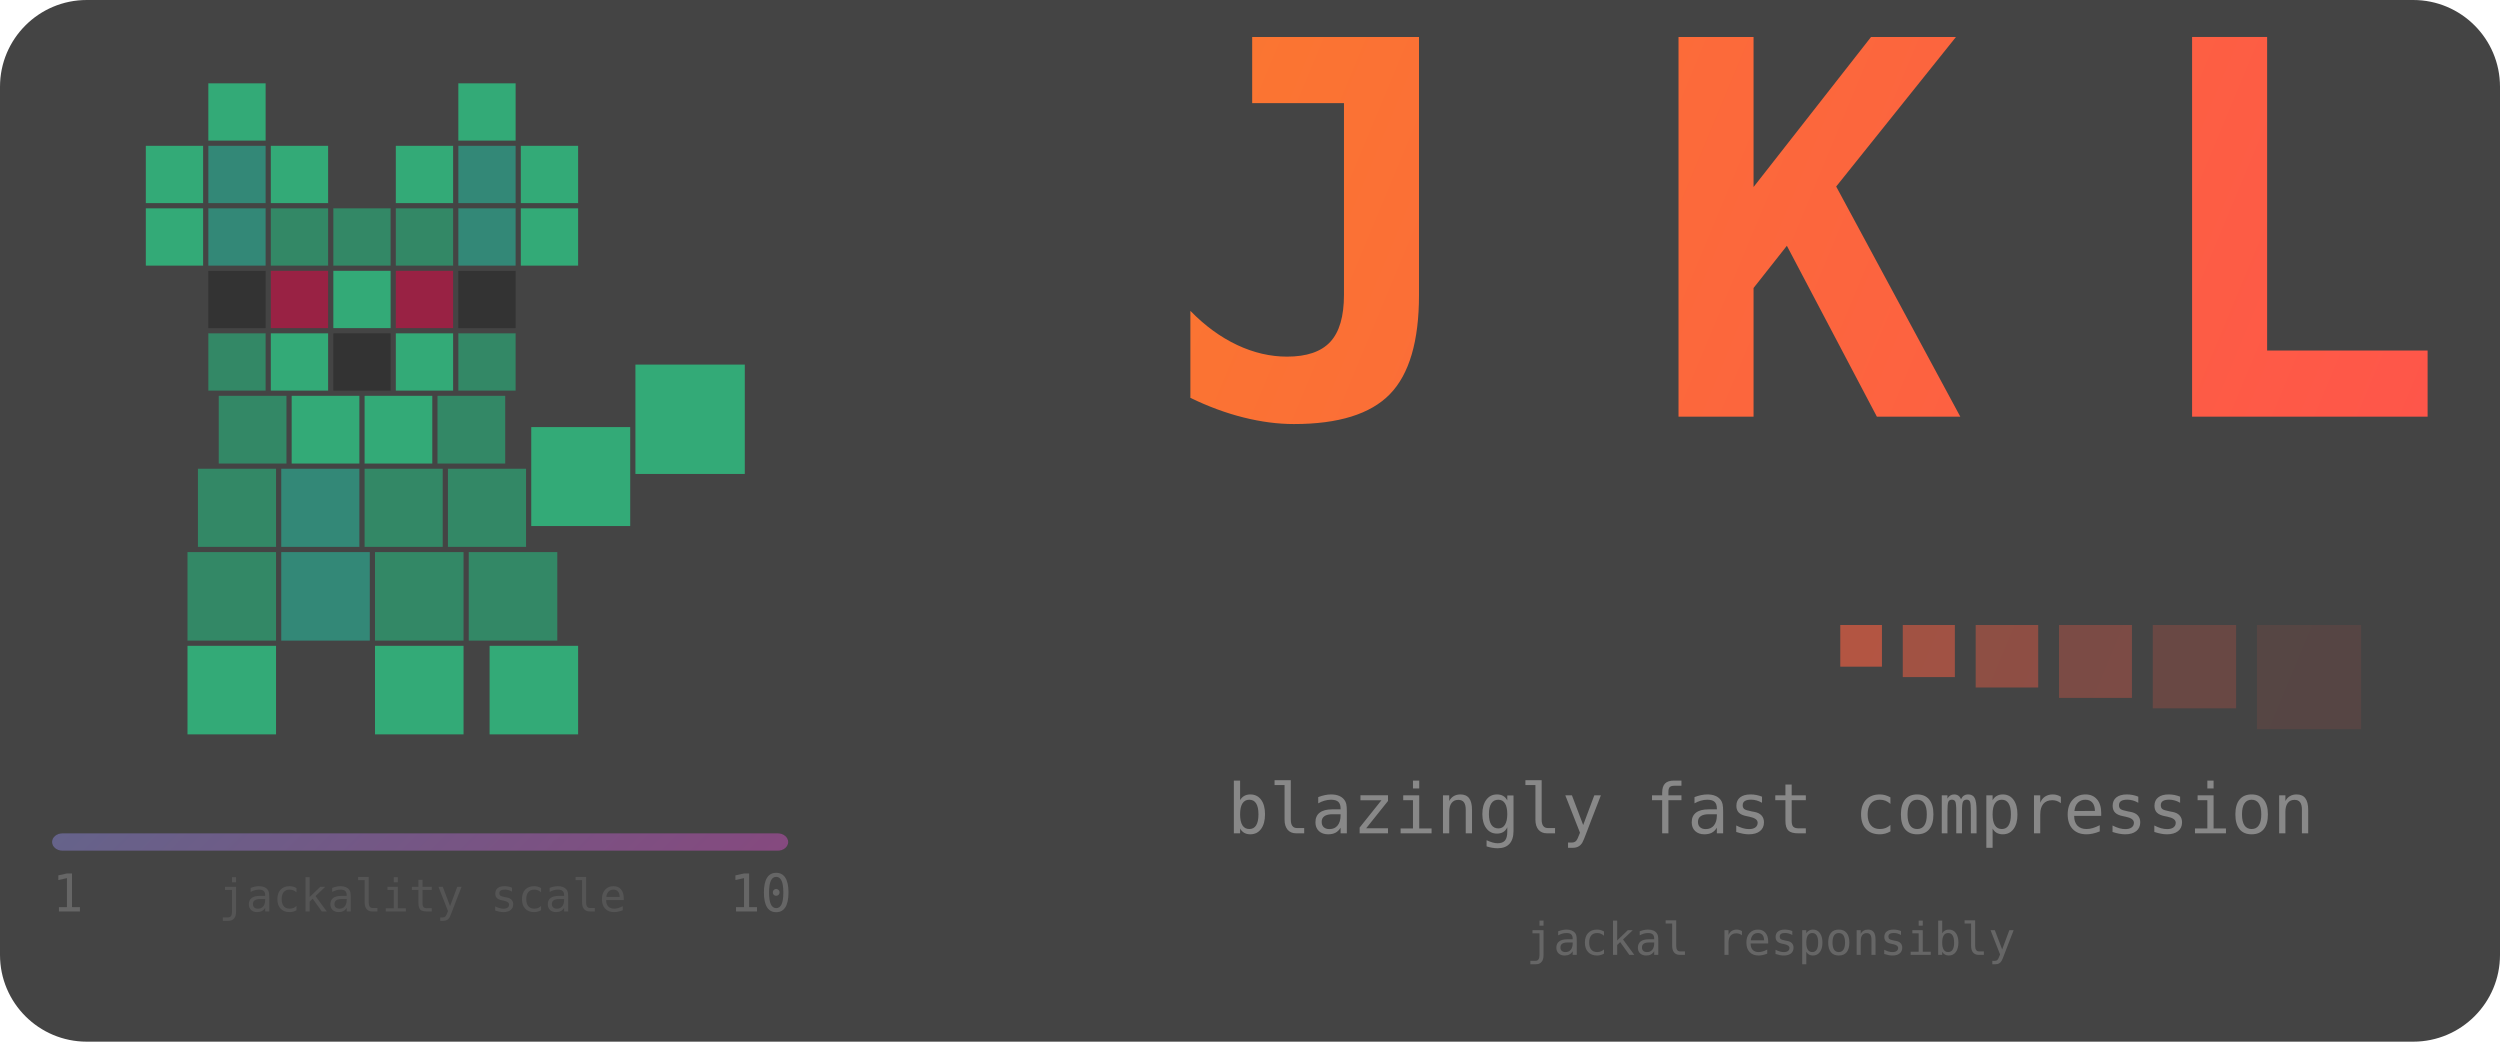
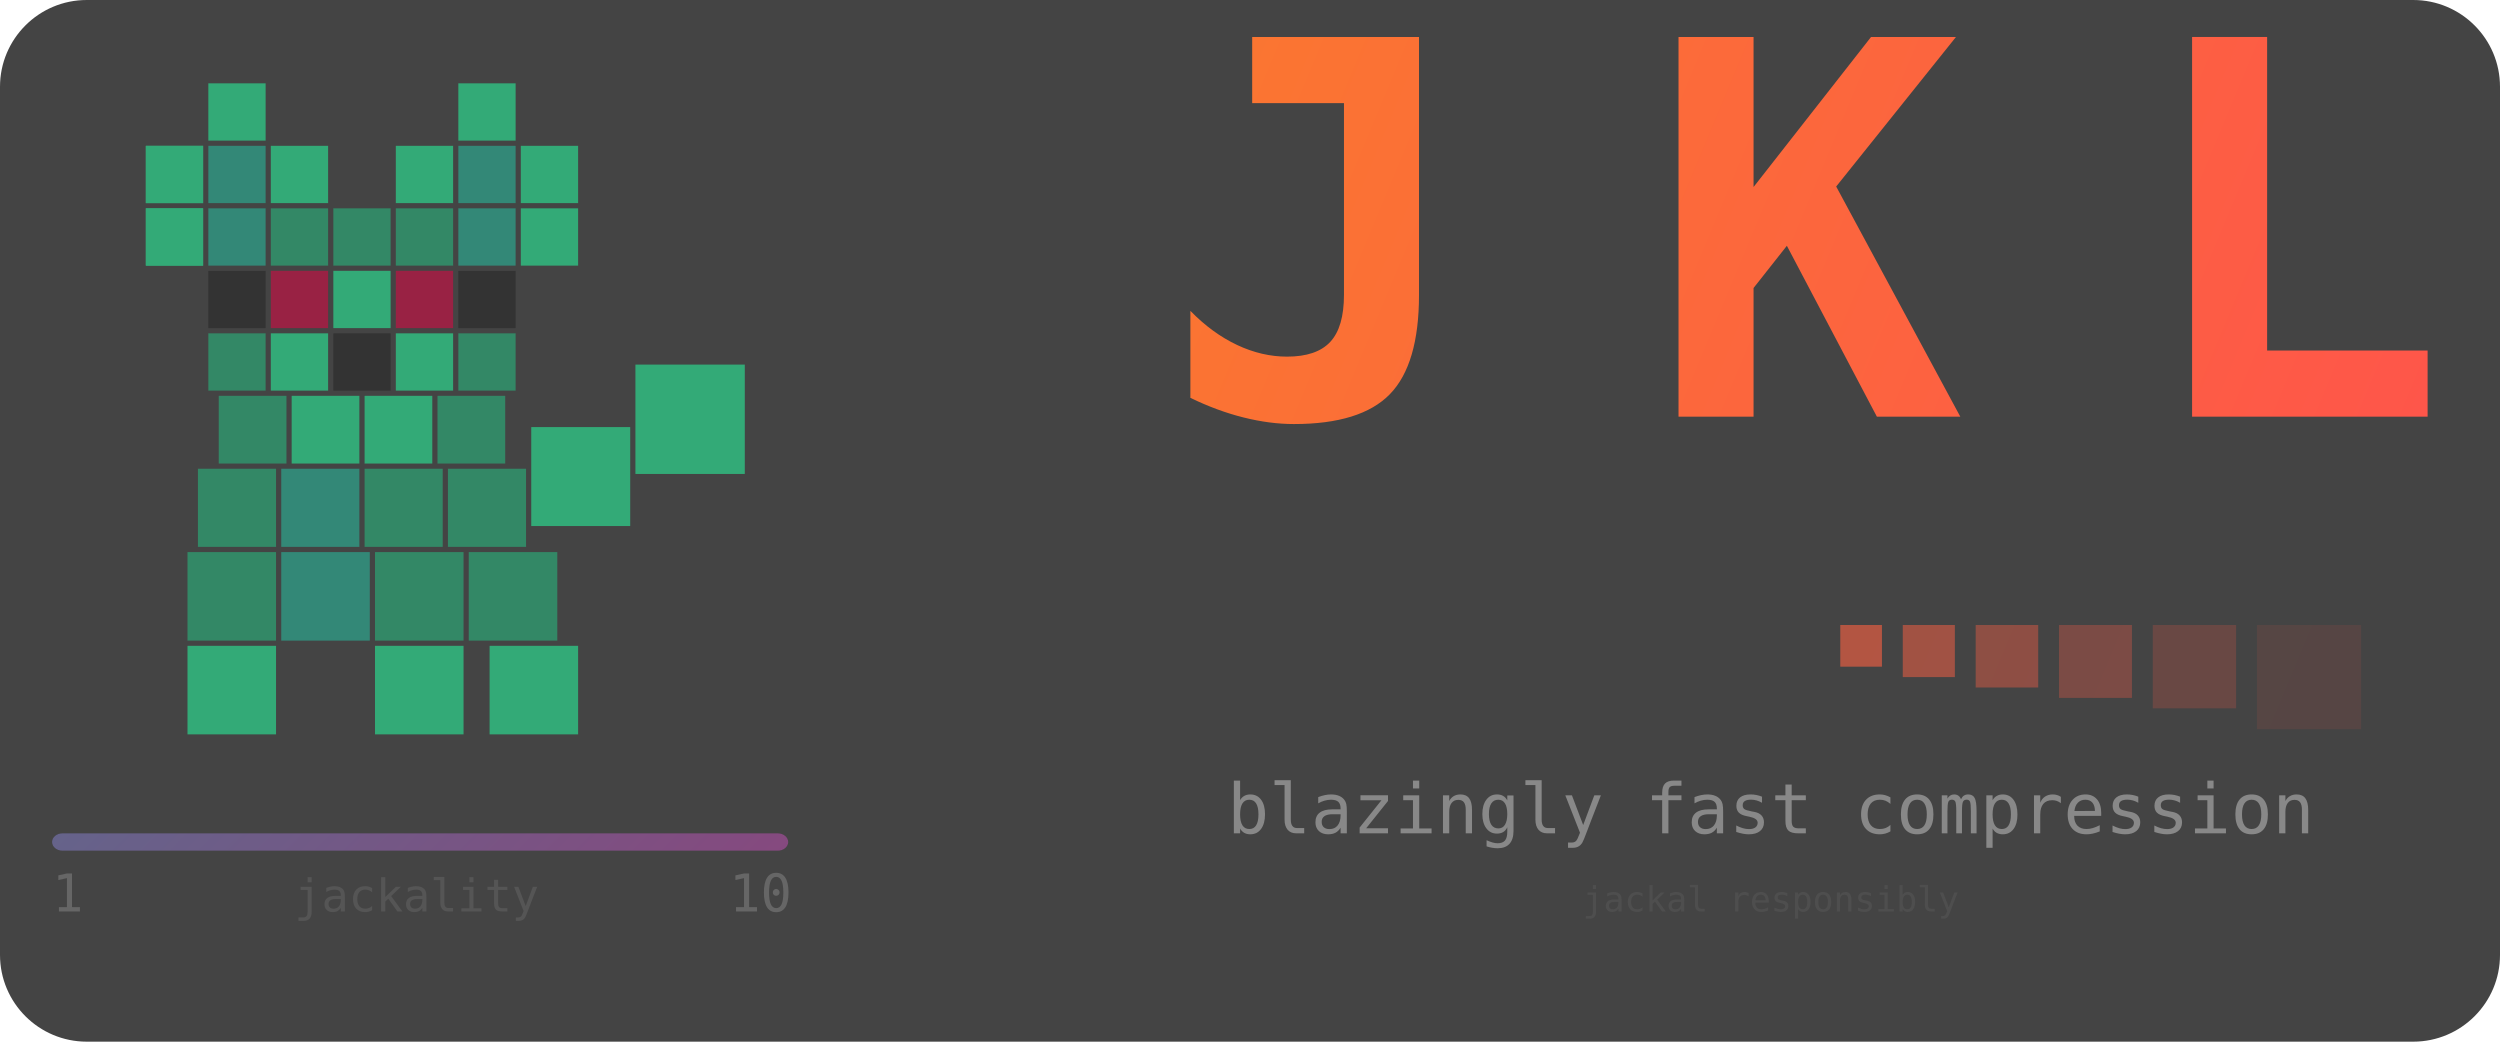
<svg xmlns="http://www.w3.org/2000/svg" viewBox="0 0 1440 600" fill="none">
  <defs>
    <linearGradient id="g1" x1="0" y1="0" x2="600" y2="600" gradientUnits="userSpaceOnUse">
      <stop offset="0%" stop-color="#4bd1fe" />
      <stop offset="100%" stop-color="#ff41bd" />
    </linearGradient>
    <linearGradient id="g2" x1="0" y1="0" x2="1440" y2="600" gradientUnits="userSpaceOnUse">
      <stop offset="0%" stop-color="#f7931a" />
      <stop offset="100%" stop-color="#ff4e50" />
    </linearGradient>
  </defs>
  <rect width="1440" height="600" rx="50" fill="#444" />
  <rect x="84" y="84" width="33" height="33" fill="#3a7" />
+   <rect x="84" y="84" width="33" height="33" fill="#3a7" />
+   <rect x="84" y="120" width="33" height="33" fill="#3a7" />
  <rect x="84" y="120" width="33" height="33" fill="#3a7" />
  <rect x="120" y="48" width="33" height="33" fill="#3a7" />
  <rect x="156" y="84" width="33" height="33" fill="#3a7" />
  <rect x="120" y="84" width="33" height="33" fill="#387" />
  <rect x="120" y="120" width="33" height="33" fill="#387" />
  <rect x="264" y="48" width="33" height="33" fill="#3a7" />
  <rect x="228" y="84" width="33" height="33" fill="#3a7" />
  <rect x="264" y="84" width="33" height="33" fill="#387" />
  <rect x="264" y="120" width="33" height="33" fill="#387" />
  <rect x="300" y="84" width="33" height="33" fill="#3a7" />
  <rect x="300" y="120" width="33" height="33" fill="#3a7" />
  <rect x="120" y="192" width="33" height="33" fill="#386" />
  <rect x="120" y="156" width="33" height="33" fill="#333" />
  <rect x="156" y="120" width="33" height="33" fill="#386" />
  <rect x="192" y="120" width="33" height="33" fill="#386" />
  <rect x="192" y="156" width="33" height="33" fill="#3a7" />
  <rect x="228" y="120" width="33" height="33" fill="#386" />
  <rect x="264" y="156" width="33" height="33" fill="#333" />
  <rect x="264" y="192" width="33" height="33" fill="#386" />
  <rect x="156" y="156" width="33" height="33" fill="#924" />
  <rect x="228" y="156" width="33" height="33" fill="#924" />
  <rect x="156" y="192" width="33" height="33" fill="#3a7" />
  <rect x="192" y="192" width="33" height="33" fill="#333" />
  <rect x="228" y="192" width="33" height="33" fill="#3a7" />
  <rect x="126" y="228" width="39" height="39" fill="#386" />
  <rect x="168" y="228" width="39" height="39" fill="#3a7" />
  <rect x="210" y="228" width="39" height="39" fill="#3a7" />
  <rect x="252" y="228" width="39" height="39" fill="#386" />
  <rect x="162" y="270" width="45" height="45" fill="#387" />
  <rect x="162" y="318" width="51" height="51" fill="#387" />
  <rect x="108" y="318" width="51" height="51" fill="#386" />
  <rect x="108" y="372" width="51" height="51" fill="#3a7" />
  <rect x="114" y="270" width="45" height="45" fill="#386" />
  <rect x="210" y="270" width="45" height="45" fill="#386" />
  <rect x="216" y="318" width="51" height="51" fill="#386" />
  <rect x="216" y="372" width="51" height="51" fill="#3a7" />
  <rect x="258" y="270" width="45" height="45" fill="#386" />
  <rect x="270" y="318" width="51" height="51" fill="#386" />
  <rect x="282" y="372" width="51" height="51" fill="#3a7" />
  <rect x="306" y="246" width="57" height="57" fill="#3a7" />
  <rect x="366" y="210" width="63" height="63" fill="#3a7" />
  <rect x="30" y="480" width="424" height="10" rx="6" fill="#333" />
  <rect x="30" y="480" width="424" height="10" rx="6" fill="url(#g1)" opacity="0.5" />
  <text x="30" y="525" font-family="Consolas" font-size="30" fill="#666">1</text>
  <text x="420" y="525" font-family="Consolas" font-size="30" fill="#666">10</text>
-   <text x="126" y="525" font-family="Consolas" font-size="26" fill="#555">jackality scale</text>
+   <text x="240" y="525" font-family="Consolas" font-size="26" fill="#555" text-anchor="middle">jackality</text>
  <text x="760" y="240" font-family="Consolas" font-size="300" font-weight="bold" fill="url(#g2)" text-anchor="middle" letter-spacing="48">J</text>
  <text x="1040" y="240" font-family="Consolas" font-size="300" font-weight="bold" fill="url(#g2)" text-anchor="middle" letter-spacing="48">K</text>
  <text x="1320" y="240" font-family="Consolas" font-size="300" font-weight="bold" fill="url(#g2)" text-anchor="middle" letter-spacing="48">L</text>
  <rect x="1060" y="360" width="24" height="24" fill="url(#g2)" opacity="0.6" />
  <rect x="1096" y="360" width="30" height="30" fill="url(#g2)" opacity="0.5" />
  <rect x="1138" y="360" width="36" height="36" fill="url(#g2)" opacity="0.4" />
  <rect x="1186" y="360" width="42" height="42" fill="url(#g2)" opacity="0.3" />
  <rect x="1240" y="360" width="48" height="48" fill="url(#g2)" opacity="0.2" />
  <rect x="1300" y="360" width="60" height="60" fill="url(#g2)" opacity="0.1" />
  <text x="1020" y="480" font-family="Consolas" font-size="40" fill="#888" text-anchor="middle">blazingly fast compression</text>
-   <text x="1020" y="550" font-family="Consolas" font-size="26" fill="#666" text-anchor="middle">jackal responsibly</text>
+   <text x="1020" y="525" font-family="Consolas" font-size="20" fill="#666" text-anchor="middle" opacity="0.3">jackal responsibly</text>
</svg>
